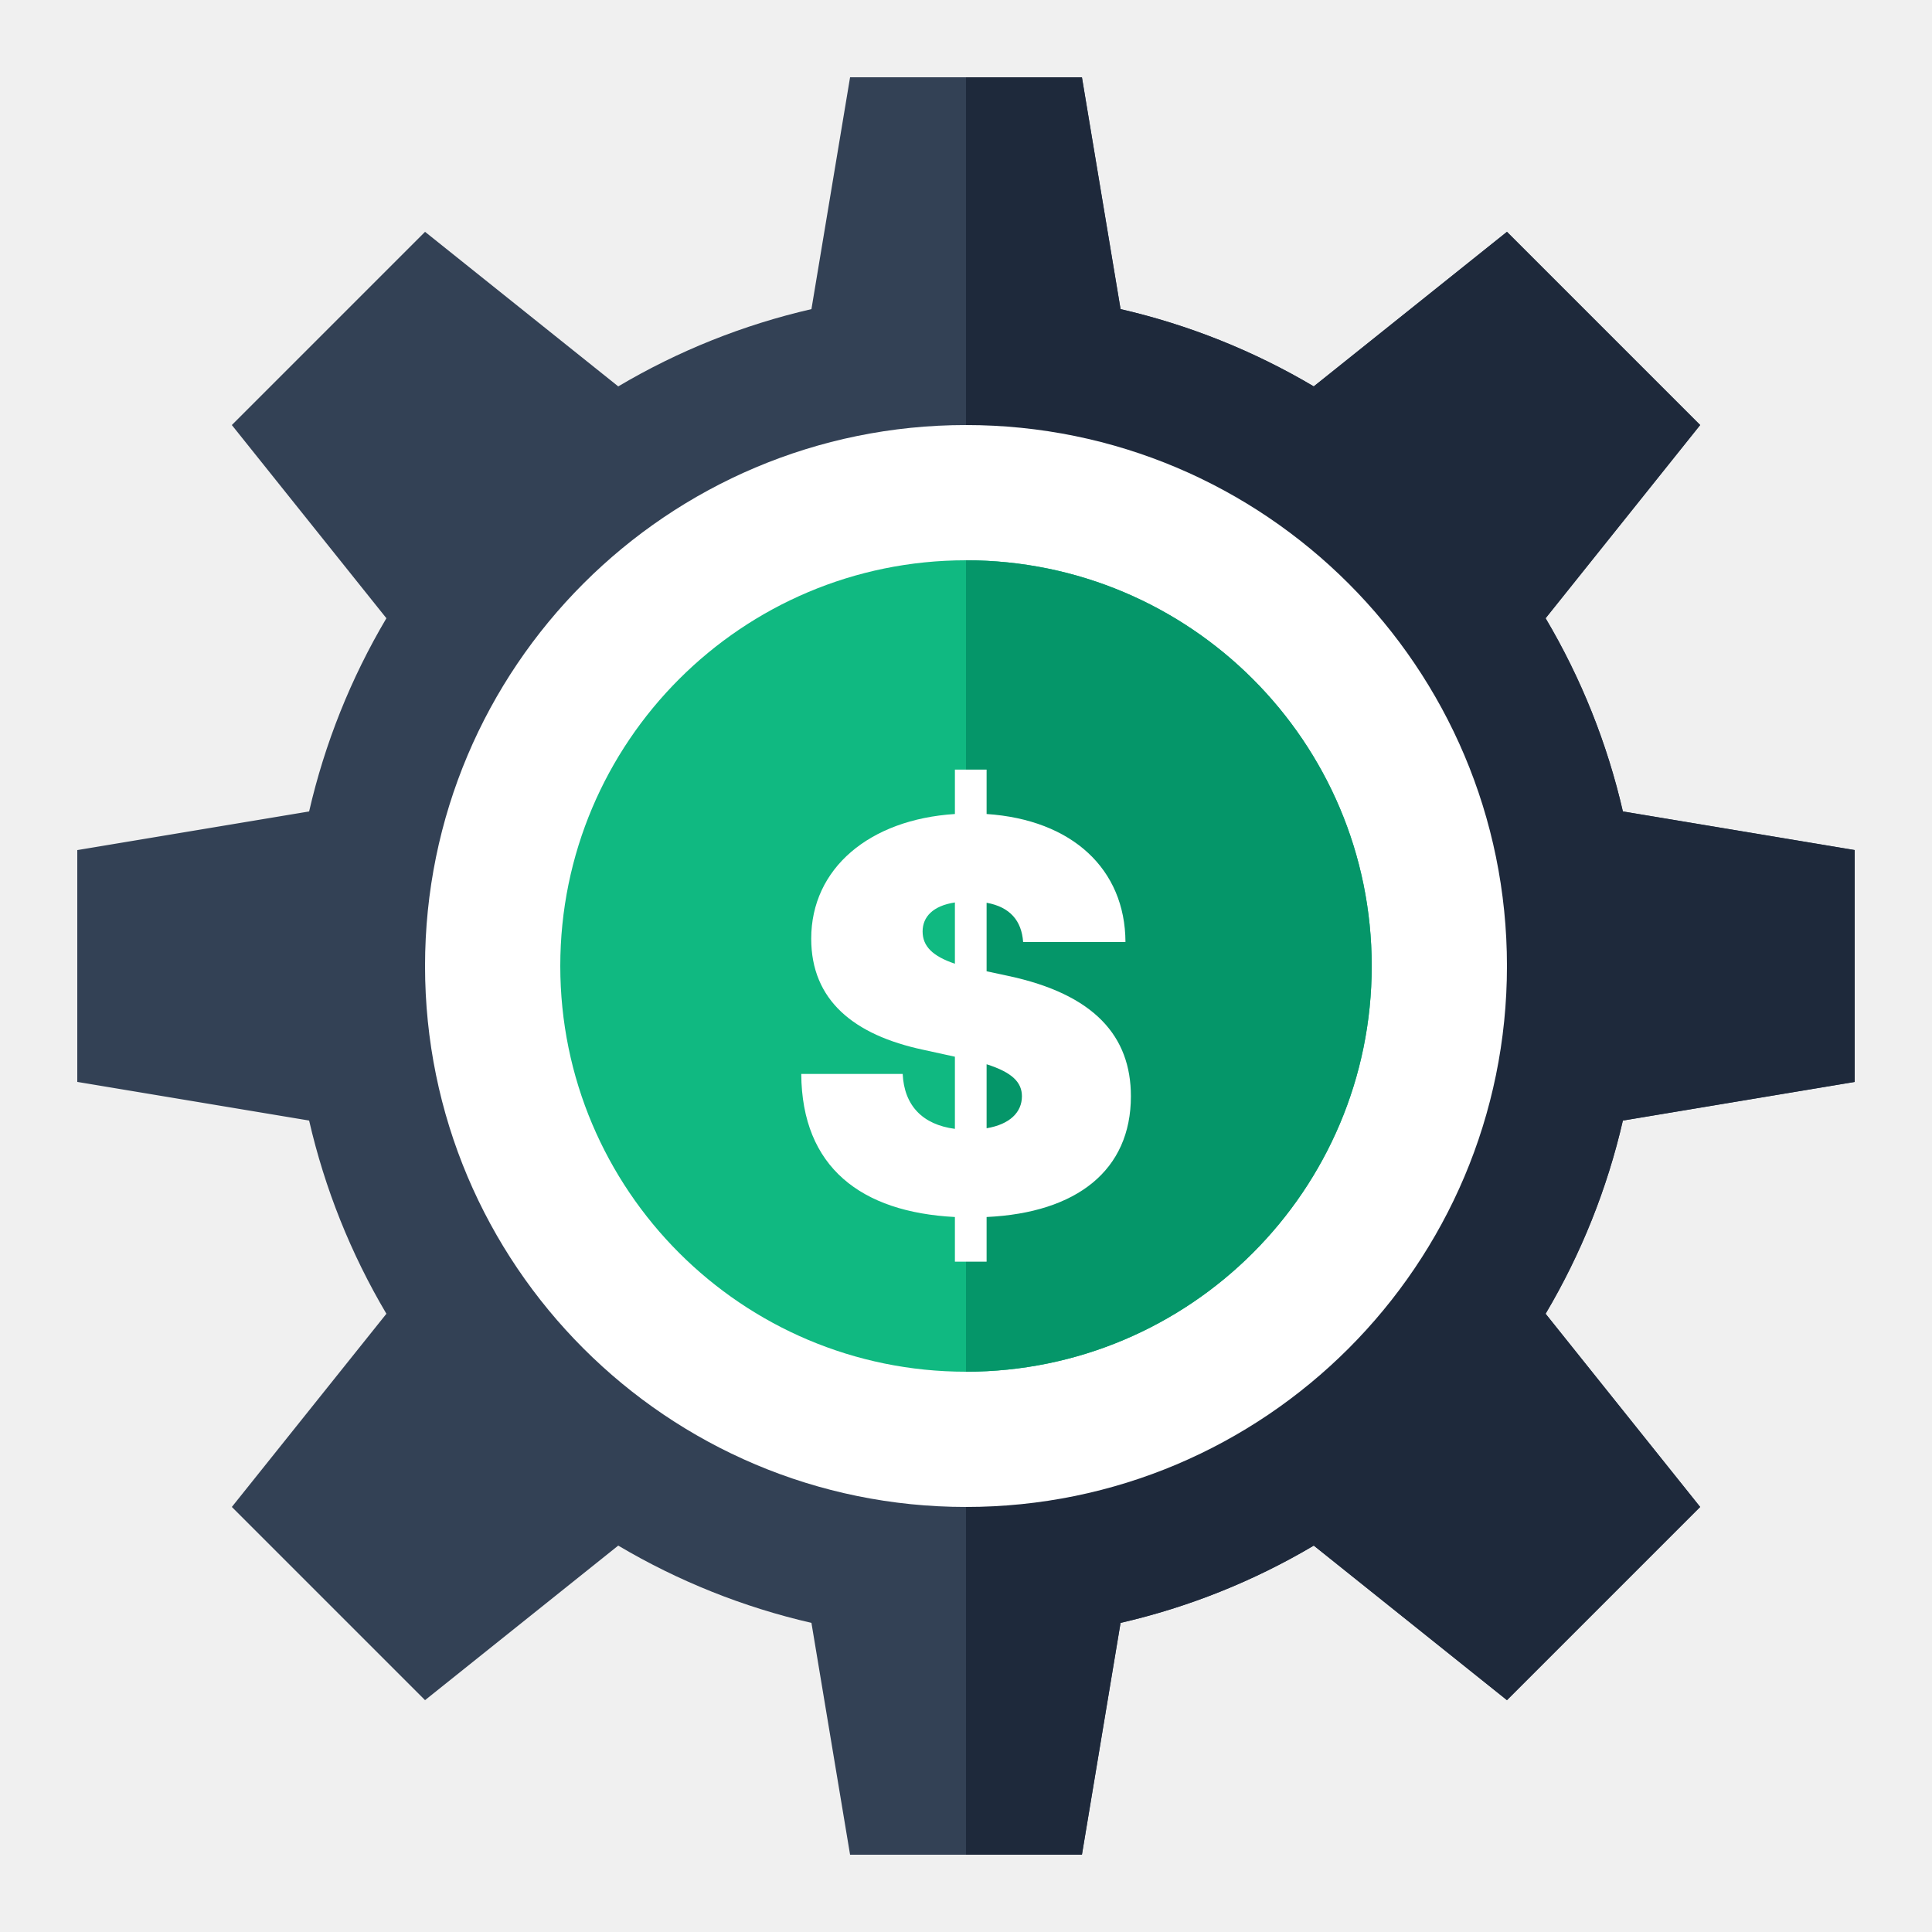
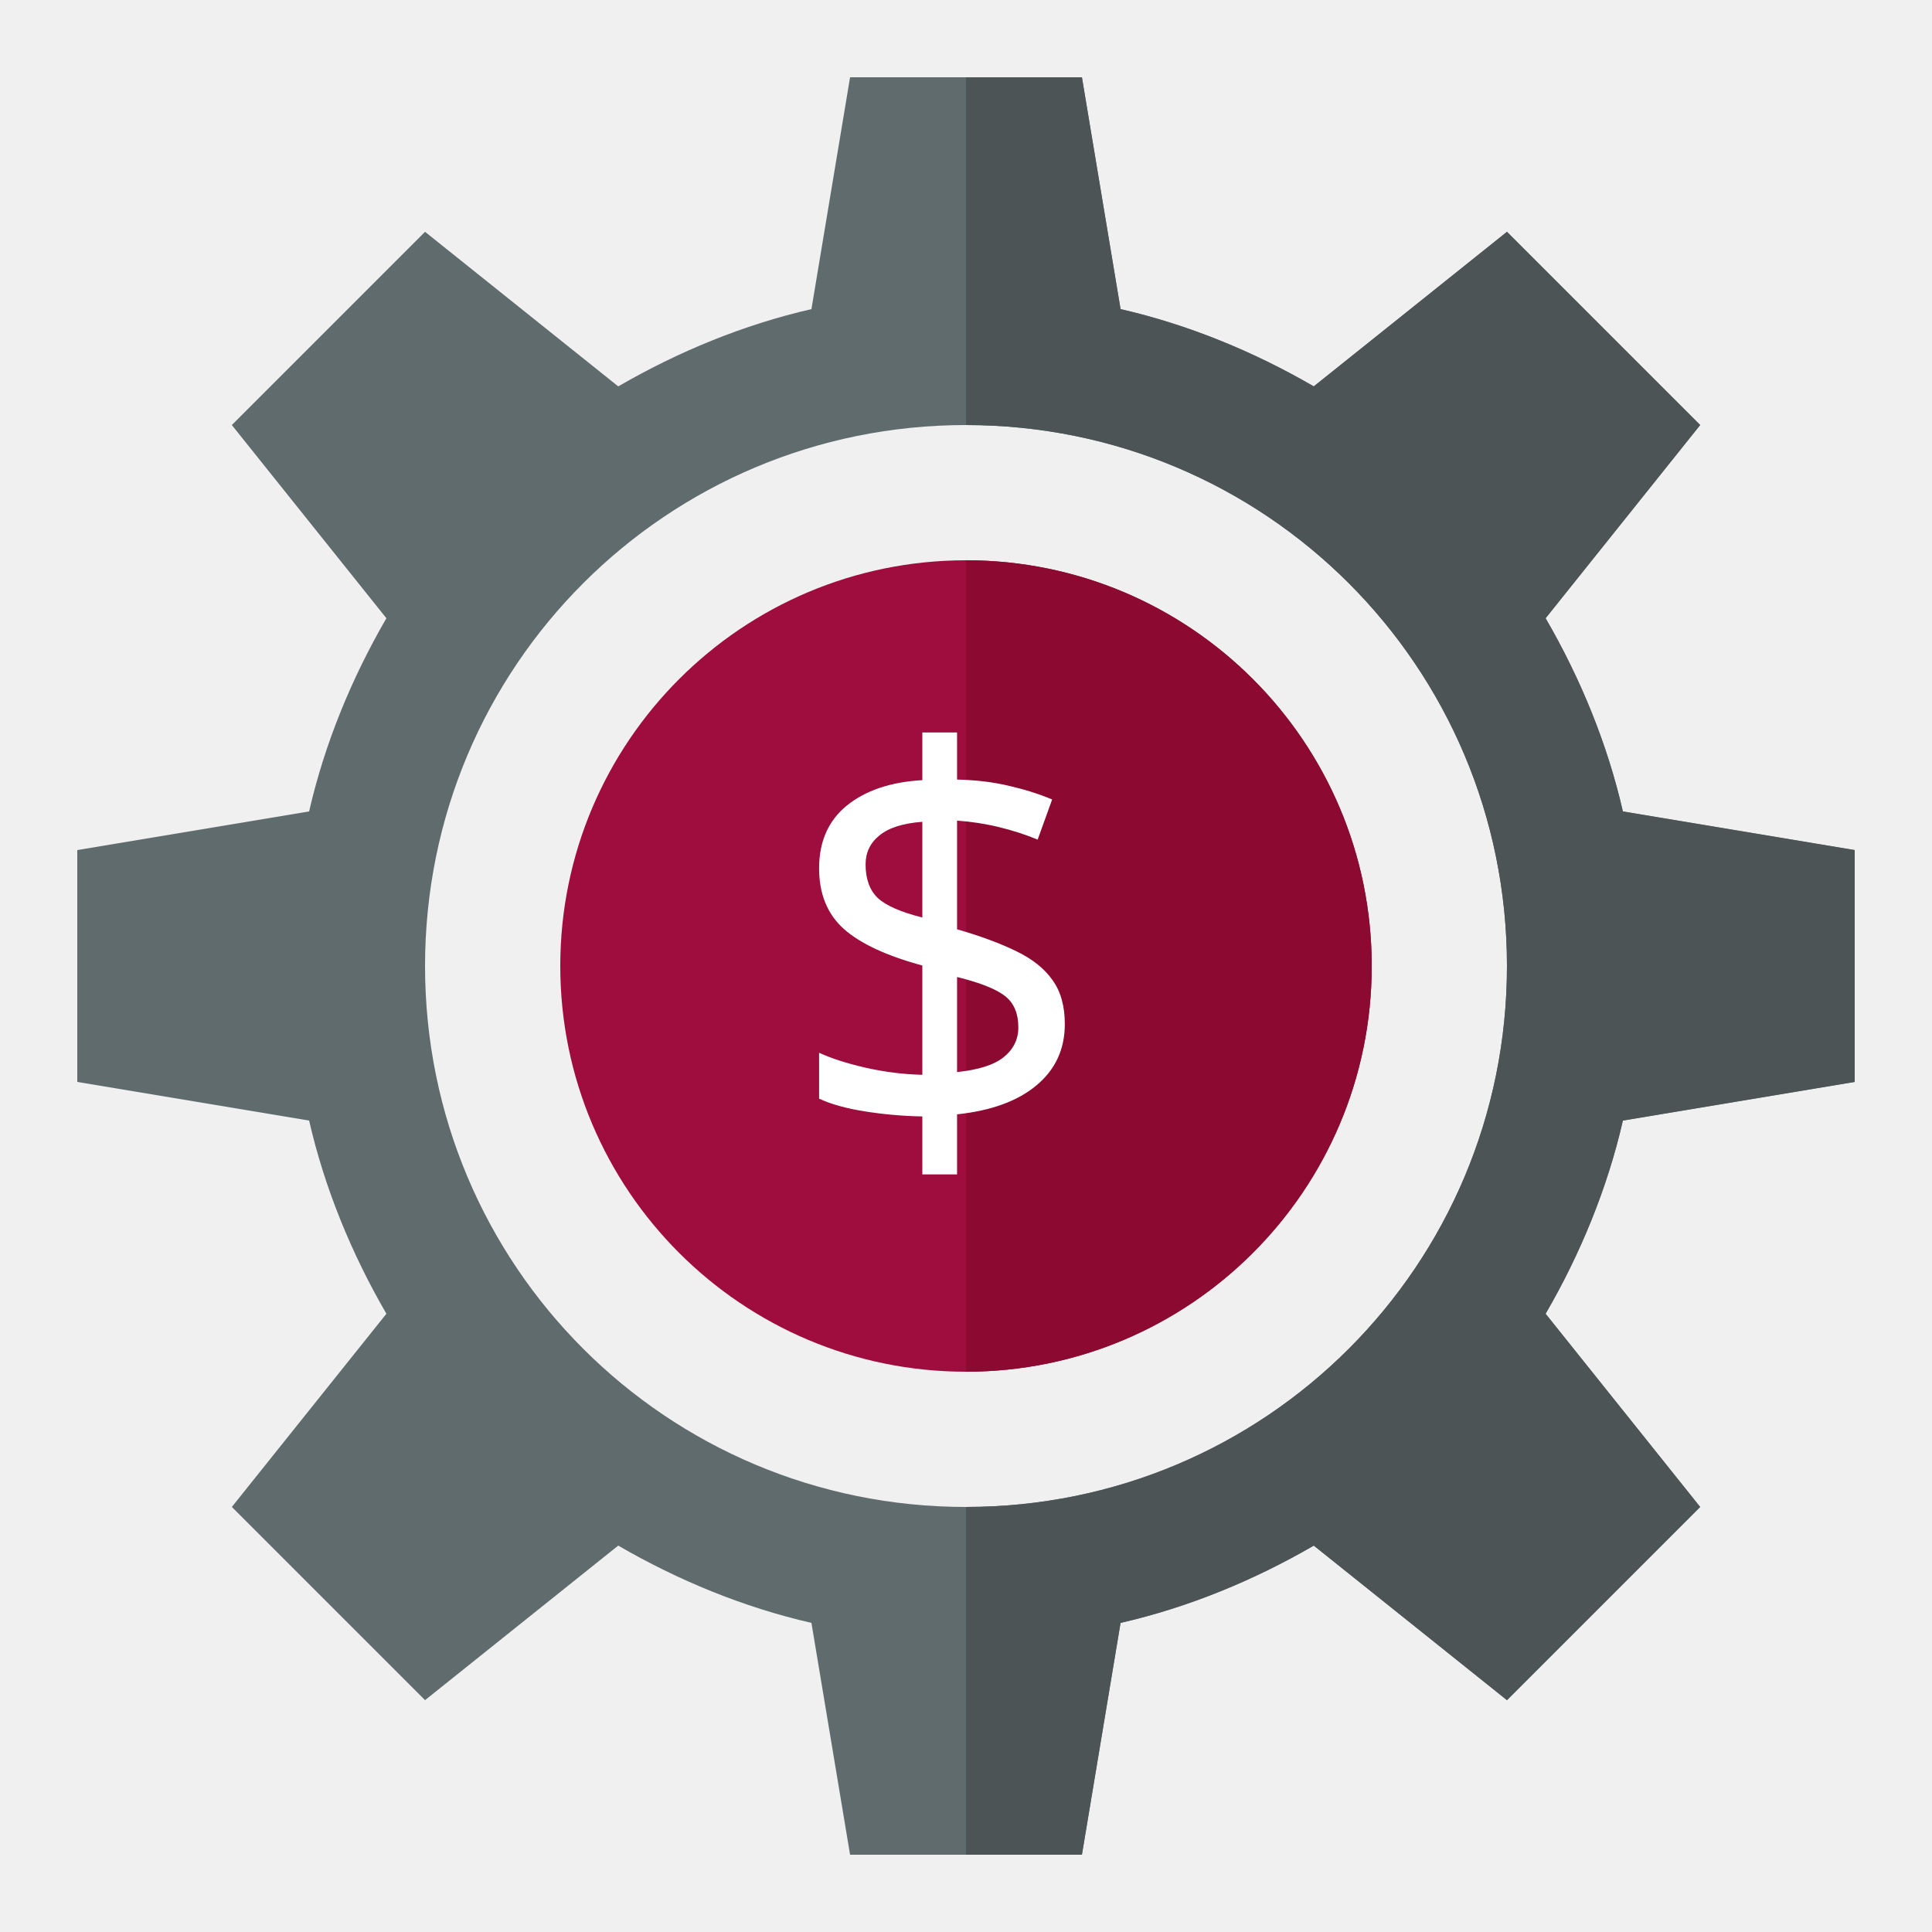
- <svg xmlns="http://www.w3.org/2000/svg" viewBox="0 0 100 100">
-   <path d="M 44,4 L 56,4 L 58,16 A 35,35 0 0,1 68,20 L 78,12 L 88,22 L 80,32 A 35,35 0 0,1 84,42 L 96,44 L 96,56 L 84,58 A 35,35 0 0,1 80,68 L 88,78 L 78,88 L 68,80 A 35,35 0 0,1 58,84 L 56,96 L 44,96 L 42,84 A 35,35 0 0,1 32,80 L 22,88 L 12,78 L 20,68 A 35,35 0 0,1 16,58 L 4,56 L 4,44 L 16,42 A 35,35 0 0,1 20,32 L 12,22 L 22,12 L 32,20 A 35,35 0 0,1 42,16 Z" fill="#334155" />
-   <path d="M 50,4 L 56,4 L 58,16 A 35,35 0 0,1 68,20 L 78,12 L 88,22 L 80,32 A 35,35 0 0,1 84,42 L 96,44 L 96,56 L 84,58 A 35,35 0 0,1 80,68 L 88,78 L 78,88 L 68,80 A 35,35 0 0,1 58,84 L 56,96 L 50,96 Z" fill="#1e293b" />
-   <circle cx="50" cy="50" r="28" fill="#ffffff" />
-   <circle cx="50" cy="50" r="21" fill="#10b981" />
-   <path d="M 50,29 A 21,21 0 0,1 50,71 Z" fill="#059669" />
-   <text x="50" y="52" font-family="'Inter', system-ui, -apple-system, sans-serif" font-size="28" font-weight="900" fill="#ffffff" text-anchor="middle" dominant-baseline="middle">$</text>
+ <svg xmlns="http://www.w3.org/2000/svg" version="1.1" id="Capa_1" x="0px" y="0px" viewBox="0 0 100 100" style="enable-background:new 0 0 100 100;" xml:space="preserve">
+   <style type="text/css">
+ 	.st0{fill:#5F6B6D;}
+ 	.st1{fill:#4D5456;}
+ 	.st2{fill:#9E0D3D;}
+ 	.st3{fill:#8C0931;}
+ 	.st4{fill:#FFFFFF;}
+ 	.st5{font-family:'Arial-Black';}
+ 	.st6{font-size:28px;}
+ 	.st7{fill:#FEFEFE;}
+ </style>
+   <path class="st0" d="M96,56V44l-12-2c-0.8-3.5-2.2-6.9-4-10l8-10L78,12l-10,8c-3.1-1.8-6.5-3.2-10-4L56,4H44l-2,12  c-3.5,0.8-6.9,2.2-10,4l-10-8L12,22l8,10c-1.8,3.1-3.2,6.5-4,10L4,44v12l12,2c0.8,3.5,2.2,6.9,4,10l-8,10l10,10l10-8  c3.1,1.8,6.5,3.2,10,4l2,12h12l2-12c3.5-0.8,6.9-2.2,10-4l10,8l10-10l-8-10c1.8-3.1,3.2-6.5,4-10L96,56z M50,78  c-15.5,0-28-12.5-28-28s12.5-28,28-28s28,12.5,28,28S65.5,78,50,78z" />
+   <g>
+     <path class="st1" d="M96,56V44l-12-2c-0.8-3.5-2.2-6.9-4-10l8-10L78,12l-10,8c-3.1-1.8-6.5-3.2-10-4L56,4h-6v18   c15.5,0,28,12.5,28,28S65.5,78,50,78v18h6l2-12c3.5-0.8,6.9-2.2,10-4l10,8l10-10l-8-10c1.8-3.1,3.2-6.5,4-10L96,56z" />
+   </g>
+   <circle class="st2" cx="50" cy="50" r="21" />
+   <path class="st3" d="M50,29c11.6,0,21,9.4,21,21s-9.4,21-21,21V29z" />
+   <text transform="matrix(1 0 0 1 40.6621 59.1621)" class="st4 st5 st6">$</text>
+   <g>
+     <path class="st1" d="M148.6-28.3c0-0.4,0.1-0.7,0.2-1c0.5-1.1,1-2.3,1.5-3.4c0.1-0.3,0.1-0.5,0-0.8c-1.1-1.9-1.9-3.9-2.5-6.1   c-0.1-0.3-0.2-0.4-0.5-0.5c-1.2-0.4-2.4-0.9-3.5-1.4c-0.9-0.4-1.3-0.9-1.3-1.9c0-2.1,0-4.2,0-6.2c0-1,0.4-1.6,1.3-2   c1.2-0.5,2.3-0.9,3.5-1.4c0.3-0.1,0.4-0.2,0.5-0.5c0.6-2.1,1.4-4.2,2.5-6.1c0.2-0.3,0.1-0.5,0-0.7c-0.5-1.1-1-2.2-1.5-3.3   c-0.5-1-0.3-1.7,0.5-2.5c1.4-1.4,2.9-2.9,4.3-4.3c0.6-0.6,1.5-0.8,2.3-0.4c1.2,0.5,2.3,1,3.4,1.5c0.3,0.1,0.5,0.1,0.7,0   c1.9-1.1,3.9-1.9,6.1-2.5c0.3-0.1,0.5-0.2,0.6-0.5c0.4-1.2,0.9-2.3,1.3-3.5c0.4-1,0.9-1.3,2-1.3c2.1,0,4.1,0,6.2,0   c1,0,1.6,0.4,2,1.4c0.4,1.2,0.9,2.3,1.3,3.5c0.1,0.3,0.3,0.4,0.6,0.5c2.1,0.6,4.1,1.4,6.1,2.5c0.3,0.2,0.5,0.1,0.8,0   c1.1-0.5,2.2-0.9,3.3-1.5c0.8-0.4,1.8-0.2,2.5,0.4c1.4,1.5,2.9,2.9,4.4,4.4c0.6,0.6,0.8,1.5,0.4,2.3c-0.5,1.1-1,2.3-1.5,3.4   c-0.1,0.3-0.1,0.5,0,0.8c1.1,1.9,1.9,3.9,2.5,6c0.1,0.3,0.2,0.5,0.5,0.6c1.1,0.4,2.3,0.9,3.4,1.3c1,0.4,1.4,0.9,1.4,2   c0,2.1,0,4.1,0,6.2c0,1-0.4,1.6-1.4,2c-1.2,0.5-2.3,0.9-3.5,1.3c-0.3,0.1-0.4,0.2-0.5,0.5c-0.6,2.2-1.4,4.2-2.6,6.2   c-0.2,0.3-0.1,0.5,0,0.7c0.5,1.1,1,2.1,1.4,3.2c0.5,1.2,0.4,1.8-0.5,2.8c-1.4,1.4-2.8,2.8-4.2,4.2c-0.8,0.8-1.4,0.9-2.4,0.4   c-1.1-0.5-2.2-1-3.3-1.5c-0.3-0.1-0.5-0.1-0.8,0c-1.4,0.8-2.9,1.5-4.4,1.9c-0.6,0.2-1.2,0.4-1.8,0.6c-0.3,0.1-0.3,0.3-0.4,0.5   c-0.4,1.2-0.9,2.3-1.3,3.5c-0.4,0.9-0.9,1.3-2,1.3c-2.1,0-4.2,0-6.2,0c-1,0-1.6-0.4-1.9-1.3c-0.4-1.2-0.9-2.3-1.3-3.5   c-0.1-0.3-0.3-0.5-0.6-0.6c-2.2-0.6-4.2-1.4-6.2-2.6c-0.2-0.1-0.4-0.1-0.6,0c-1.1,0.5-2.3,1-3.4,1.5c-1,0.4-1.7,0.3-2.4-0.5   c-1.4-1.4-2.9-2.9-4.3-4.3C148.9-27.3,148.6-27.7,148.6-28.3z M173.7-66.1c-10.9-0.2-19.9,8.4-20.1,19.2   c-0.1,5.4,1.7,10.1,5.4,13.9c4.9,5.1,11,7,17.8,5.9c3.8-0.6,7.1-2.4,9.9-5.1c4.8-4.6,6.8-10.3,6-16.8   C191.9-56.5,185.4-65.6,173.7-66.1z" />
+     <path class="st3" d="M173.2-30.5c-9.1-0.1-16-7.2-15.9-16.4c0.1-8.6,7.4-15.7,16.2-15.5c8.9,0.2,15.8,7.5,15.6,16.4   C189-37.5,181.7-30.4,173.2-30.5z M172.4-37.9c0,0.3,0,0.6,0,0.9c0,0.2,0,0.3,0.3,0.3c1,0.2,1.2,0,1.2-1c0-0.2,0-0.5,0-0.7   c-0.1-0.5,0.1-0.8,0.7-0.9c0.4,0,0.7-0.2,1.1-0.4c2.3-1.3,2.8-4.2,1.1-6.1c-0.7-0.8-1.6-1.2-2.6-1.6c-0.9-0.4-1.7-0.7-2.4-1.3   c-1.1-1-0.7-2.7,0.6-3.2c1.1-0.4,2.2-0.2,3.3,0.1c0.4,0.1,0.7,0.5,1,0.3c0.3-0.2,0.3-0.7,0.5-1.1c0.1-0.3,0-0.4-0.2-0.5   c-0.7-0.3-1.4-0.6-2.2-0.6c-0.5,0-0.6-0.2-0.6-0.6c0-0.5,0-0.9,0-1.4c0-0.2,0-0.3-0.3-0.4c-1.1-0.2-1.2-0.1-1.2,1c0,0,0,0.1,0,0.1   c0,0.4,0.1,0.8,0,1.1c-0.2,0.4-0.7,0.2-1,0.4c-0.1,0-0.2,0.1-0.3,0.1c-2.3,1-3,4-1.4,5.8c0.7,0.7,1.5,1.2,2.4,1.5   c0.8,0.3,1.6,0.6,2.3,1.2c0.8,0.6,1.2,1.4,1,2.4c-0.2,1-0.9,1.5-1.8,1.7c-1.2,0.3-2.3,0.1-3.4-0.3c-0.3-0.1-0.7-0.6-1-0.4   c-0.3,0.2-0.3,0.7-0.5,1.1c-0.2,0.3,0,0.5,0.3,0.6c0.7,0.4,1.4,0.6,2.2,0.7C172.4-39,172.4-39,172.4-37.9z" />
+     <path class="st7" d="M172.4-37.9c0-1.1,0-1.1-1-1.3c-0.8-0.1-1.5-0.3-2.2-0.7c-0.3-0.1-0.4-0.3-0.3-0.6c0.2-0.4,0.1-0.9,0.5-1.1   c0.3-0.2,0.7,0.3,1,0.4c1.1,0.4,2.2,0.6,3.4,0.3c0.9-0.2,1.6-0.8,1.8-1.7c0.2-1-0.2-1.8-1-2.4c-0.7-0.5-1.5-0.8-2.3-1.2   c-0.9-0.4-1.7-0.8-2.4-1.5c-1.7-1.8-0.9-4.7,1.4-5.8c0.1,0,0.2-0.1,0.3-0.1c0.3-0.2,0.9-0.1,1-0.4c0.1-0.3,0-0.8,0-1.1   c0,0,0-0.1,0-0.1c0-1.1,0.2-1.2,1.2-1c0.2,0,0.3,0.2,0.3,0.4c0,0.5,0,0.9,0,1.4c0,0.5,0.1,0.6,0.6,0.6c0.8,0,1.5,0.3,2.2,0.6   c0.3,0.1,0.3,0.3,0.2,0.5c-0.2,0.4-0.2,0.9-0.5,1.1c-0.3,0.2-0.7-0.2-1-0.3c-1.1-0.3-2.2-0.5-3.3-0.1c-1.4,0.5-1.7,2.2-0.6,3.2   c0.7,0.7,1.6,1,2.4,1.3c0.9,0.4,1.9,0.9,2.6,1.6c1.7,1.9,1.2,4.9-1.1,6.1c-0.3,0.2-0.7,0.4-1.1,0.4c-0.6,0.1-0.7,0.4-0.7,0.9   c0,0.2,0,0.5,0,0.7c0,1-0.2,1.2-1.2,1c-0.2,0-0.3-0.1-0.3-0.3C172.4-37.3,172.4-37.6,172.4-37.9z" />
+   </g>
</svg>
